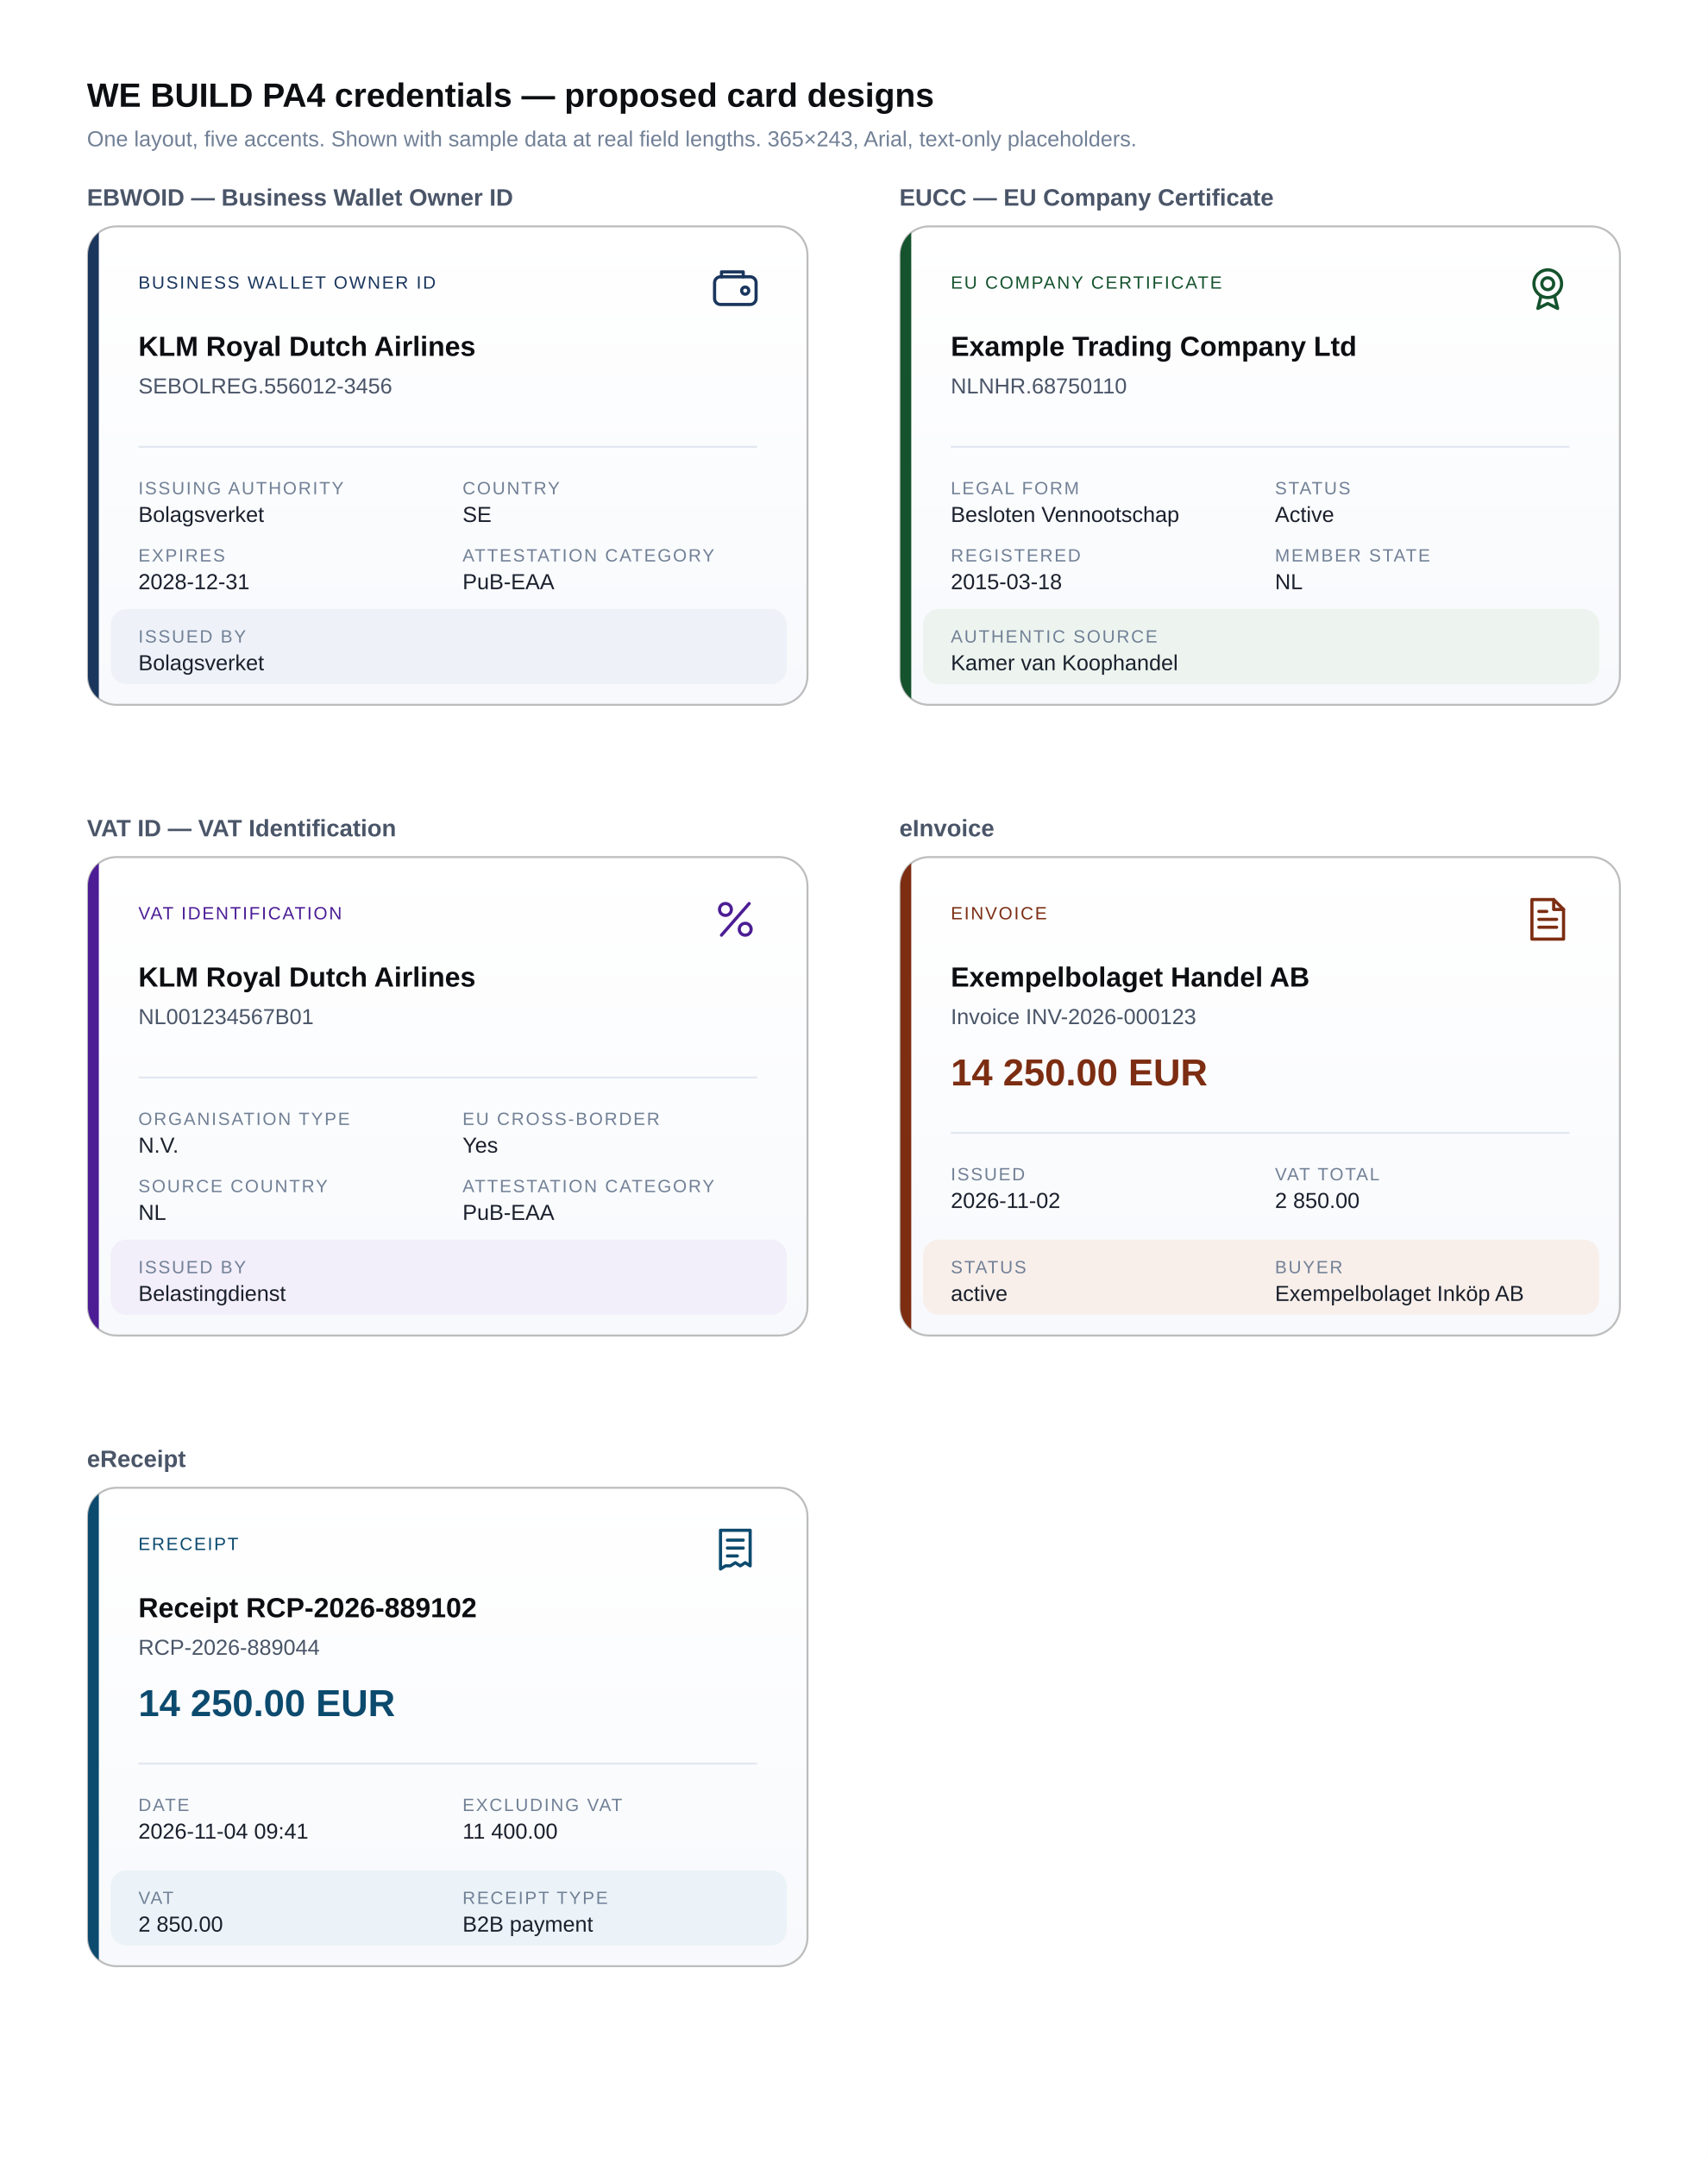
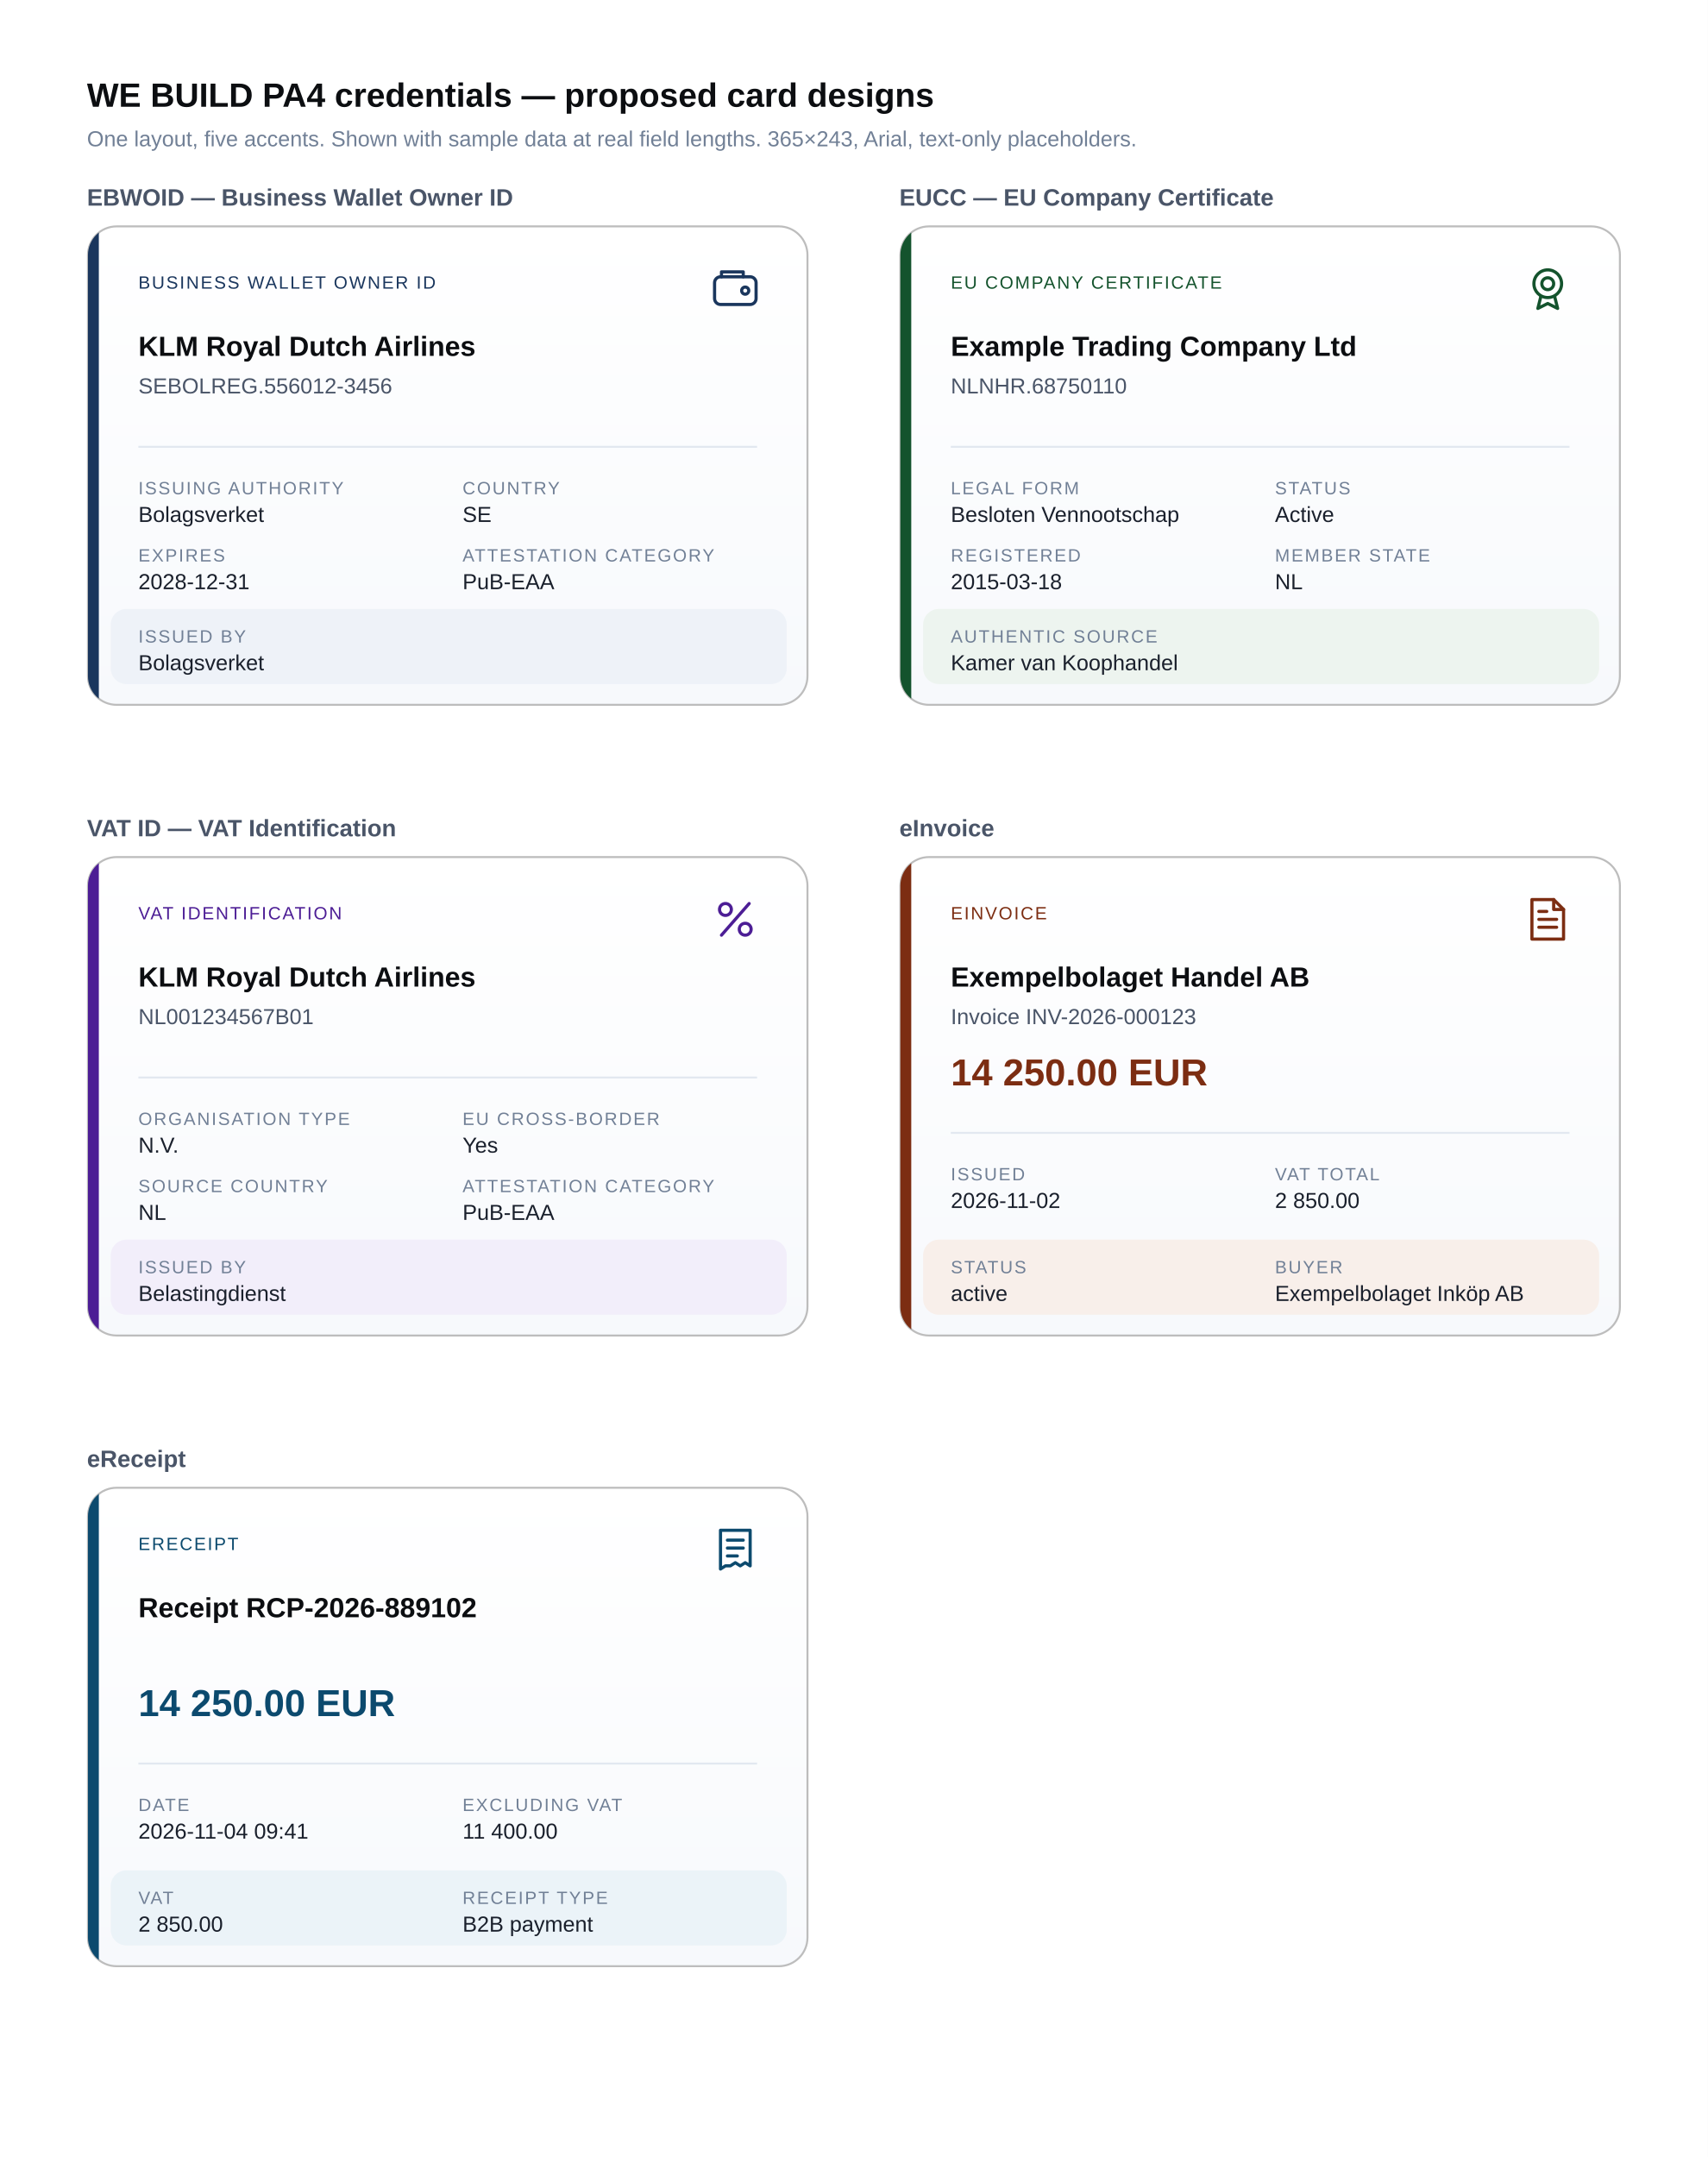
<svg xmlns="http://www.w3.org/2000/svg" width="864" height="1091" viewBox="0 0 864 1091" fill="none">
  <rect width="864" height="1091" fill="#FFFFFF" />
  <text x="44" y="54" font-family="Arial" font-size="17" font-weight="bold" fill="#0C0E11">WE BUILD PA4 credentials — proposed card designs</text>
  <text x="44" y="74" font-family="Arial" font-size="11" fill="#718096">One layout, five accents. Shown with sample data at real field lengths. 365×243, Arial, text-only placeholders.</text>
  <text x="44" y="104" font-family="Arial" font-size="12" font-weight="bold" fill="#4A5568">EBWOID — Business Wallet Owner ID</text>
  <g transform="translate(44 114)">
    <defs>
      <linearGradient id="bg_ebwoid" x1="0" y1="0" x2="0" y2="243" gradientUnits="userSpaceOnUse">
        <stop offset="0" stop-color="#FFFFFF" />
        <stop offset="1" stop-color="#F7F9FC" />
      </linearGradient>
      <clipPath id="card_ebwoid">
        <rect x="0.5" y="0.5" width="364" height="242" rx="14.5" />
      </clipPath>
+       <clipPath id="colL">
+         <rect x="20" y="0" width="162" height="243" />
+       </clipPath>
+       <clipPath id="colR">
+         <rect x="184" y="0" width="155" height="243" />
+       </clipPath>
+       <clipPath id="head">
+         <rect x="20" y="0" width="290" height="110" />
+       </clipPath>
    </defs>
    <rect x="0.5" y="0.5" width="364" height="242" rx="14.5" fill="url(#bg_ebwoid)" stroke="#BDBDBD" />
    <g clip-path="url(#card_ebwoid)">
      <rect x="0" y="0" width="6" height="243" fill="#1A365D" />
    </g>
    <g transform="translate(316 20)" fill="none" stroke="#1A365D" stroke-width="1.6" stroke-linejoin="round" stroke-linecap="round">
      <rect x="1.5" y="6" width="21" height="14" rx="3" />
      <path d="M5 6V3.5h11V6" />
      <circle cx="17" cy="13" r="1.8" />
    </g>
    <text x="26" y="32" font-family="Arial" font-size="9" fill="#1A365D" letter-spacing="0.8" xml:space="preserve">BUSINESS WALLET OWNER ID</text>
-     <text x="26" y="66" font-family="Arial" font-size="14" fill="#0C0E11" font-weight="bold" xml:space="preserve">KLM Royal Dutch Airlines</text>
-     <text x="26" y="85" font-family="Arial" font-size="11" fill="#4A5568" xml:space="preserve">SEBOLREG.556012-3456</text>
+     <g clip-path="url(#head)">
+       <text x="26" y="66" font-family="Arial" font-size="14" fill="#0C0E11" font-weight="bold" xml:space="preserve">KLM Royal Dutch Airlines</text>
+     </g>
+     <g clip-path="url(#head)">
+       <text x="26" y="85" font-family="Arial" font-size="11" fill="#4A5568" xml:space="preserve">SEBOLREG.556012-3456</text>
+     </g>
    <line x1="26" y1="112" x2="339" y2="112" stroke="#E2E8F0" />
    <text x="26" y="136" font-family="Arial" font-size="9" fill="#718096" letter-spacing="0.8" xml:space="preserve">ISSUING AUTHORITY</text>
-     <text x="26" y="150" font-family="Arial" font-size="11" fill="#1A202C" xml:space="preserve">Bolagsverket</text>
+     <g clip-path="url(#colL)">
+       <text x="26" y="150" font-family="Arial" font-size="11" fill="#1A202C" xml:space="preserve">Bolagsverket</text>
+     </g>
    <text x="190" y="136" font-family="Arial" font-size="9" fill="#718096" letter-spacing="0.8" xml:space="preserve">COUNTRY</text>
-     <text x="190" y="150" font-family="Arial" font-size="11" fill="#1A202C" xml:space="preserve">SE</text>
+     <g clip-path="url(#colR)">
+       <text x="190" y="150" font-family="Arial" font-size="11" fill="#1A202C" xml:space="preserve">SE</text>
+     </g>
    <text x="26" y="170" font-family="Arial" font-size="9" fill="#718096" letter-spacing="0.8" xml:space="preserve">EXPIRES</text>
-     <text x="26" y="184" font-family="Arial" font-size="11" fill="#1A202C" xml:space="preserve">2028-12-31</text>
+     <g clip-path="url(#colL)">
+       <text x="26" y="184" font-family="Arial" font-size="11" fill="#1A202C" xml:space="preserve">2028-12-31</text>
+     </g>
    <text x="190" y="170" font-family="Arial" font-size="9" fill="#718096" letter-spacing="0.8" xml:space="preserve">ATTESTATION CATEGORY</text>
-     <text x="190" y="184" font-family="Arial" font-size="11" fill="#1A202C" xml:space="preserve">PuB-EAA</text>
+     <g clip-path="url(#colR)">
+       <text x="190" y="184" font-family="Arial" font-size="11" fill="#1A202C" xml:space="preserve">PuB-EAA</text>
+     </g>
    <rect x="12" y="194" width="342" height="38" rx="8" fill="#EEF2F8" />
    <text x="26" y="211" font-family="Arial" font-size="9" fill="#718096" letter-spacing="0.8" xml:space="preserve">ISSUED BY</text>
-     <text x="26" y="225" font-family="Arial" font-size="11" fill="#1A202C" xml:space="preserve">Bolagsverket</text>
+     <g clip-path="url(#colL)">
+       <text x="26" y="225" font-family="Arial" font-size="11" fill="#1A202C" xml:space="preserve">Bolagsverket</text>
+     </g>
  </g>
  <text x="455" y="104" font-family="Arial" font-size="12" font-weight="bold" fill="#4A5568">EUCC — EU Company Certificate</text>
  <g transform="translate(455 114)">
    <defs>
      <linearGradient id="bg_eucc" x1="0" y1="0" x2="0" y2="243" gradientUnits="userSpaceOnUse">
        <stop offset="0" stop-color="#FFFFFF" />
        <stop offset="1" stop-color="#F7F9FC" />
      </linearGradient>
      <clipPath id="card_eucc">
        <rect x="0.5" y="0.5" width="364" height="242" rx="14.5" />
+       </clipPath>
+       <clipPath id="colL">
+         <rect x="20" y="0" width="162" height="243" />
+       </clipPath>
+       <clipPath id="colR">
+         <rect x="184" y="0" width="155" height="243" />
+       </clipPath>
+       <clipPath id="head">
+         <rect x="20" y="0" width="290" height="110" />
      </clipPath>
    </defs>
    <rect x="0.5" y="0.5" width="364" height="242" rx="14.5" fill="url(#bg_eucc)" stroke="#BDBDBD" />
    <g clip-path="url(#card_eucc)">
      <rect x="0" y="0" width="6" height="243" fill="#14532D" />
    </g>
    <g transform="translate(316 20)" fill="none" stroke="#14532D" stroke-width="1.6" stroke-linejoin="round" stroke-linecap="round">
      <circle cx="12" cy="9.5" r="7" />
      <circle cx="12" cy="9.5" r="3" />
      <path d="M8.5 16l-1.5 6 5-2.5 5 2.5-1.5-6" />
    </g>
    <text x="26" y="32" font-family="Arial" font-size="9" fill="#14532D" letter-spacing="0.8" xml:space="preserve">EU COMPANY CERTIFICATE</text>
-     <text x="26" y="66" font-family="Arial" font-size="14" fill="#0C0E11" font-weight="bold" xml:space="preserve">Example Trading Company Ltd</text>
-     <text x="26" y="85" font-family="Arial" font-size="11" fill="#4A5568" xml:space="preserve">NLNHR.68750110</text>
+     <g clip-path="url(#head)">
+       <text x="26" y="66" font-family="Arial" font-size="14" fill="#0C0E11" font-weight="bold" xml:space="preserve">Example Trading Company Ltd</text>
+     </g>
+     <g clip-path="url(#head)">
+       <text x="26" y="85" font-family="Arial" font-size="11" fill="#4A5568" xml:space="preserve">NLNHR.68750110</text>
+     </g>
    <line x1="26" y1="112" x2="339" y2="112" stroke="#E2E8F0" />
    <text x="26" y="136" font-family="Arial" font-size="9" fill="#718096" letter-spacing="0.8" xml:space="preserve">LEGAL FORM</text>
-     <text x="26" y="150" font-family="Arial" font-size="11" fill="#1A202C" xml:space="preserve">Besloten Vennootschap</text>
+     <g clip-path="url(#colL)">
+       <text x="26" y="150" font-family="Arial" font-size="11" fill="#1A202C" xml:space="preserve">Besloten Vennootschap</text>
+     </g>
    <text x="190" y="136" font-family="Arial" font-size="9" fill="#718096" letter-spacing="0.8" xml:space="preserve">STATUS</text>
-     <text x="190" y="150" font-family="Arial" font-size="11" fill="#1A202C" xml:space="preserve">Active</text>
+     <g clip-path="url(#colR)">
+       <text x="190" y="150" font-family="Arial" font-size="11" fill="#1A202C" xml:space="preserve">Active</text>
+     </g>
    <text x="26" y="170" font-family="Arial" font-size="9" fill="#718096" letter-spacing="0.8" xml:space="preserve">REGISTERED</text>
-     <text x="26" y="184" font-family="Arial" font-size="11" fill="#1A202C" xml:space="preserve">2015-03-18</text>
+     <g clip-path="url(#colL)">
+       <text x="26" y="184" font-family="Arial" font-size="11" fill="#1A202C" xml:space="preserve">2015-03-18</text>
+     </g>
    <text x="190" y="170" font-family="Arial" font-size="9" fill="#718096" letter-spacing="0.8" xml:space="preserve">MEMBER STATE</text>
-     <text x="190" y="184" font-family="Arial" font-size="11" fill="#1A202C" xml:space="preserve">NL</text>
+     <g clip-path="url(#colR)">
+       <text x="190" y="184" font-family="Arial" font-size="11" fill="#1A202C" xml:space="preserve">NL</text>
+     </g>
    <rect x="12" y="194" width="342" height="38" rx="8" fill="#EDF4EF" />
    <text x="26" y="211" font-family="Arial" font-size="9" fill="#718096" letter-spacing="0.8" xml:space="preserve">AUTHENTIC SOURCE</text>
-     <text x="26" y="225" font-family="Arial" font-size="11" fill="#1A202C" xml:space="preserve">Kamer van Koophandel</text>
+     <g clip-path="url(#colL)">
+       <text x="26" y="225" font-family="Arial" font-size="11" fill="#1A202C" xml:space="preserve">Kamer van Koophandel</text>
+     </g>
  </g>
  <text x="44" y="423" font-family="Arial" font-size="12" font-weight="bold" fill="#4A5568">VAT ID — VAT Identification</text>
  <g transform="translate(44 433)">
    <defs>
      <linearGradient id="bg_vat_id" x1="0" y1="0" x2="0" y2="243" gradientUnits="userSpaceOnUse">
        <stop offset="0" stop-color="#FFFFFF" />
        <stop offset="1" stop-color="#F7F9FC" />
      </linearGradient>
      <clipPath id="card_vat_id">
        <rect x="0.5" y="0.5" width="364" height="242" rx="14.5" />
+       </clipPath>
+       <clipPath id="colL">
+         <rect x="20" y="0" width="162" height="243" />
+       </clipPath>
+       <clipPath id="colR">
+         <rect x="184" y="0" width="155" height="243" />
+       </clipPath>
+       <clipPath id="head">
+         <rect x="20" y="0" width="290" height="110" />
      </clipPath>
    </defs>
    <rect x="0.5" y="0.5" width="364" height="242" rx="14.5" fill="url(#bg_vat_id)" stroke="#BDBDBD" />
    <g clip-path="url(#card_vat_id)">
      <rect x="0" y="0" width="6" height="243" fill="#4C1D95" />
    </g>
    <g transform="translate(316 20)" fill="none" stroke="#4C1D95" stroke-width="1.6" stroke-linejoin="round" stroke-linecap="round">
      <circle cx="7" cy="7" r="3" />
      <circle cx="17" cy="17" r="3" />
      <path d="M19 4L5 20" />
    </g>
    <text x="26" y="32" font-family="Arial" font-size="9" fill="#4C1D95" letter-spacing="0.8" xml:space="preserve">VAT IDENTIFICATION</text>
-     <text x="26" y="66" font-family="Arial" font-size="14" fill="#0C0E11" font-weight="bold" xml:space="preserve">KLM Royal Dutch Airlines</text>
-     <text x="26" y="85" font-family="Arial" font-size="11" fill="#4A5568" xml:space="preserve">NL001234567B01</text>
+     <g clip-path="url(#head)">
+       <text x="26" y="66" font-family="Arial" font-size="14" fill="#0C0E11" font-weight="bold" xml:space="preserve">KLM Royal Dutch Airlines</text>
+     </g>
+     <g clip-path="url(#head)">
+       <text x="26" y="85" font-family="Arial" font-size="11" fill="#4A5568" xml:space="preserve">NL001234567B01</text>
+     </g>
    <line x1="26" y1="112" x2="339" y2="112" stroke="#E2E8F0" />
    <text x="26" y="136" font-family="Arial" font-size="9" fill="#718096" letter-spacing="0.8" xml:space="preserve">ORGANISATION TYPE</text>
-     <text x="26" y="150" font-family="Arial" font-size="11" fill="#1A202C" xml:space="preserve">N.V.</text>
+     <g clip-path="url(#colL)">
+       <text x="26" y="150" font-family="Arial" font-size="11" fill="#1A202C" xml:space="preserve">N.V.</text>
+     </g>
    <text x="190" y="136" font-family="Arial" font-size="9" fill="#718096" letter-spacing="0.8" xml:space="preserve">EU CROSS-BORDER</text>
-     <text x="190" y="150" font-family="Arial" font-size="11" fill="#1A202C" xml:space="preserve">Yes</text>
+     <g clip-path="url(#colR)">
+       <text x="190" y="150" font-family="Arial" font-size="11" fill="#1A202C" xml:space="preserve">Yes</text>
+     </g>
    <text x="26" y="170" font-family="Arial" font-size="9" fill="#718096" letter-spacing="0.8" xml:space="preserve">SOURCE COUNTRY</text>
-     <text x="26" y="184" font-family="Arial" font-size="11" fill="#1A202C" xml:space="preserve">NL</text>
+     <g clip-path="url(#colL)">
+       <text x="26" y="184" font-family="Arial" font-size="11" fill="#1A202C" xml:space="preserve">NL</text>
+     </g>
    <text x="190" y="170" font-family="Arial" font-size="9" fill="#718096" letter-spacing="0.8" xml:space="preserve">ATTESTATION CATEGORY</text>
-     <text x="190" y="184" font-family="Arial" font-size="11" fill="#1A202C" xml:space="preserve">PuB-EAA</text>
+     <g clip-path="url(#colR)">
+       <text x="190" y="184" font-family="Arial" font-size="11" fill="#1A202C" xml:space="preserve">PuB-EAA</text>
+     </g>
    <rect x="12" y="194" width="342" height="38" rx="8" fill="#F2EEFA" />
    <text x="26" y="211" font-family="Arial" font-size="9" fill="#718096" letter-spacing="0.8" xml:space="preserve">ISSUED BY</text>
-     <text x="26" y="225" font-family="Arial" font-size="11" fill="#1A202C" xml:space="preserve">Belastingdienst</text>
+     <g clip-path="url(#colL)">
+       <text x="26" y="225" font-family="Arial" font-size="11" fill="#1A202C" xml:space="preserve">Belastingdienst</text>
+     </g>
  </g>
  <text x="455" y="423" font-family="Arial" font-size="12" font-weight="bold" fill="#4A5568">eInvoice</text>
  <g transform="translate(455 433)">
    <defs>
      <linearGradient id="bg_einvoice" x1="0" y1="0" x2="0" y2="243" gradientUnits="userSpaceOnUse">
        <stop offset="0" stop-color="#FFFFFF" />
        <stop offset="1" stop-color="#F7F9FC" />
      </linearGradient>
      <clipPath id="card_einvoice">
        <rect x="0.5" y="0.5" width="364" height="242" rx="14.5" />
+       </clipPath>
+       <clipPath id="colL">
+         <rect x="20" y="0" width="162" height="243" />
+       </clipPath>
+       <clipPath id="colR">
+         <rect x="184" y="0" width="155" height="243" />
+       </clipPath>
+       <clipPath id="head">
+         <rect x="20" y="0" width="290" height="110" />
      </clipPath>
    </defs>
    <rect x="0.5" y="0.5" width="364" height="242" rx="14.5" fill="url(#bg_einvoice)" stroke="#BDBDBD" />
    <g clip-path="url(#card_einvoice)">
      <rect x="0" y="0" width="6" height="243" fill="#7C2D12" />
    </g>
    <g transform="translate(316 20)" fill="none" stroke="#7C2D12" stroke-width="1.6" stroke-linejoin="round" stroke-linecap="round">
      <path d="M4 2h11l5 5v15H4z" />
      <path d="M15 2v5h5" />
      <path d="M7.5 12h9M7.5 16h9M7.5 8h4" />
    </g>
    <text x="26" y="32" font-family="Arial" font-size="9" fill="#7C2D12" letter-spacing="0.8" xml:space="preserve">EINVOICE</text>
-     <text x="26" y="66" font-family="Arial" font-size="14" fill="#0C0E11" font-weight="bold" xml:space="preserve">Exempelbolaget Handel AB</text>
-     <text x="26" y="85" font-family="Arial" font-size="11" fill="#4A5568" xml:space="preserve">Invoice INV-2026-000123</text>
+     <g clip-path="url(#head)">
+       <text x="26" y="66" font-family="Arial" font-size="14" fill="#0C0E11" font-weight="bold" xml:space="preserve">Exempelbolaget Handel AB</text>
+     </g>
+     <g clip-path="url(#head)">
+       <text x="26" y="85" font-family="Arial" font-size="11" fill="#4A5568" xml:space="preserve">Invoice INV-2026-000123</text>
+     </g>
    <text x="26" y="116" font-family="Arial" font-size="19" fill="#7C2D12" font-weight="bold" xml:space="preserve">14 250.00 EUR</text>
    <line x1="26" y1="140" x2="339" y2="140" stroke="#E2E8F0" />
    <text x="26" y="164" font-family="Arial" font-size="9" fill="#718096" letter-spacing="0.8" xml:space="preserve">ISSUED</text>
-     <text x="26" y="178" font-family="Arial" font-size="11" fill="#1A202C" xml:space="preserve">2026-11-02</text>
+     <g clip-path="url(#colL)">
+       <text x="26" y="178" font-family="Arial" font-size="11" fill="#1A202C" xml:space="preserve">2026-11-02</text>
+     </g>
    <text x="190" y="164" font-family="Arial" font-size="9" fill="#718096" letter-spacing="0.8" xml:space="preserve">VAT TOTAL</text>
-     <text x="190" y="178" font-family="Arial" font-size="11" fill="#1A202C" xml:space="preserve">2 850.00</text>
+     <g clip-path="url(#colR)">
+       <text x="190" y="178" font-family="Arial" font-size="11" fill="#1A202C" xml:space="preserve">2 850.00</text>
+     </g>
    <rect x="12" y="194" width="342" height="38" rx="8" fill="#F8EFEA" />
    <text x="26" y="211" font-family="Arial" font-size="9" fill="#718096" letter-spacing="0.8" xml:space="preserve">STATUS</text>
-     <text x="26" y="225" font-family="Arial" font-size="11" fill="#1A202C" xml:space="preserve">active</text>
+     <g clip-path="url(#colL)">
+       <text x="26" y="225" font-family="Arial" font-size="11" fill="#1A202C" xml:space="preserve">active</text>
+     </g>
    <text x="190" y="211" font-family="Arial" font-size="9" fill="#718096" letter-spacing="0.8" xml:space="preserve">BUYER</text>
-     <text x="190" y="225" font-family="Arial" font-size="11" fill="#1A202C" xml:space="preserve">Exempelbolaget Inköp AB</text>
+     <g clip-path="url(#colR)">
+       <text x="190" y="225" font-family="Arial" font-size="11" fill="#1A202C" xml:space="preserve">Exempelbolaget Inköp AB</text>
+     </g>
  </g>
  <text x="44" y="742" font-family="Arial" font-size="12" font-weight="bold" fill="#4A5568">eReceipt</text>
  <g transform="translate(44 752)">
    <defs>
      <linearGradient id="bg_ereceipt" x1="0" y1="0" x2="0" y2="243" gradientUnits="userSpaceOnUse">
        <stop offset="0" stop-color="#FFFFFF" />
        <stop offset="1" stop-color="#F7F9FC" />
      </linearGradient>
      <clipPath id="card_ereceipt">
        <rect x="0.5" y="0.5" width="364" height="242" rx="14.5" />
+       </clipPath>
+       <clipPath id="colL">
+         <rect x="20" y="0" width="162" height="243" />
+       </clipPath>
+       <clipPath id="colR">
+         <rect x="184" y="0" width="155" height="243" />
+       </clipPath>
+       <clipPath id="head">
+         <rect x="20" y="0" width="290" height="110" />
      </clipPath>
    </defs>
    <rect x="0.5" y="0.5" width="364" height="242" rx="14.5" fill="url(#bg_ereceipt)" stroke="#BDBDBD" />
    <g clip-path="url(#card_ereceipt)">
      <rect x="0" y="0" width="6" height="243" fill="#0C4A6E" />
    </g>
    <g transform="translate(316 20)" fill="none" stroke="#0C4A6E" stroke-width="1.6" stroke-linejoin="round" stroke-linecap="round">
      <path d="M4.5 2h15v18l-2.5-1.6-2.5 1.6-2.5-1.6-2.5 1.6L7 20l-2.5 1.6z" />
      <path d="M8 7h8M8 11h8M8 15h5" />
    </g>
    <text x="26" y="32" font-family="Arial" font-size="9" fill="#0C4A6E" letter-spacing="0.8" xml:space="preserve">ERECEIPT</text>
-     <text x="26" y="66" font-family="Arial" font-size="14" fill="#0C0E11" font-weight="bold" xml:space="preserve">Receipt RCP-2026-889102</text>
-     <text x="26" y="85" font-family="Arial" font-size="11" fill="#4A5568" xml:space="preserve">RCP-2026-889044</text>
+     <g clip-path="url(#head)">
+       <text x="26" y="66" font-family="Arial" font-size="14" fill="#0C0E11" font-weight="bold" xml:space="preserve">Receipt RCP-2026-889102</text>
+     </g>
    <text x="26" y="116" font-family="Arial" font-size="19" fill="#0C4A6E" font-weight="bold" xml:space="preserve">14 250.00 EUR</text>
    <line x1="26" y1="140" x2="339" y2="140" stroke="#E2E8F0" />
    <text x="26" y="164" font-family="Arial" font-size="9" fill="#718096" letter-spacing="0.8" xml:space="preserve">DATE</text>
-     <text x="26" y="178" font-family="Arial" font-size="11" fill="#1A202C" xml:space="preserve">2026-11-04 09:41</text>
+     <g clip-path="url(#colL)">
+       <text x="26" y="178" font-family="Arial" font-size="11" fill="#1A202C" xml:space="preserve">2026-11-04 09:41</text>
+     </g>
    <text x="190" y="164" font-family="Arial" font-size="9" fill="#718096" letter-spacing="0.8" xml:space="preserve">EXCLUDING VAT</text>
-     <text x="190" y="178" font-family="Arial" font-size="11" fill="#1A202C" xml:space="preserve">11 400.00</text>
+     <g clip-path="url(#colR)">
+       <text x="190" y="178" font-family="Arial" font-size="11" fill="#1A202C" xml:space="preserve">11 400.00</text>
+     </g>
    <rect x="12" y="194" width="342" height="38" rx="8" fill="#EBF3F8" />
    <text x="26" y="211" font-family="Arial" font-size="9" fill="#718096" letter-spacing="0.8" xml:space="preserve">VAT</text>
-     <text x="26" y="225" font-family="Arial" font-size="11" fill="#1A202C" xml:space="preserve">2 850.00</text>
+     <g clip-path="url(#colL)">
+       <text x="26" y="225" font-family="Arial" font-size="11" fill="#1A202C" xml:space="preserve">2 850.00</text>
+     </g>
    <text x="190" y="211" font-family="Arial" font-size="9" fill="#718096" letter-spacing="0.8" xml:space="preserve">RECEIPT TYPE</text>
-     <text x="190" y="225" font-family="Arial" font-size="11" fill="#1A202C" xml:space="preserve">B2B payment</text>
+     <g clip-path="url(#colR)">
+       <text x="190" y="225" font-family="Arial" font-size="11" fill="#1A202C" xml:space="preserve">B2B payment</text>
+     </g>
  </g>
</svg>
